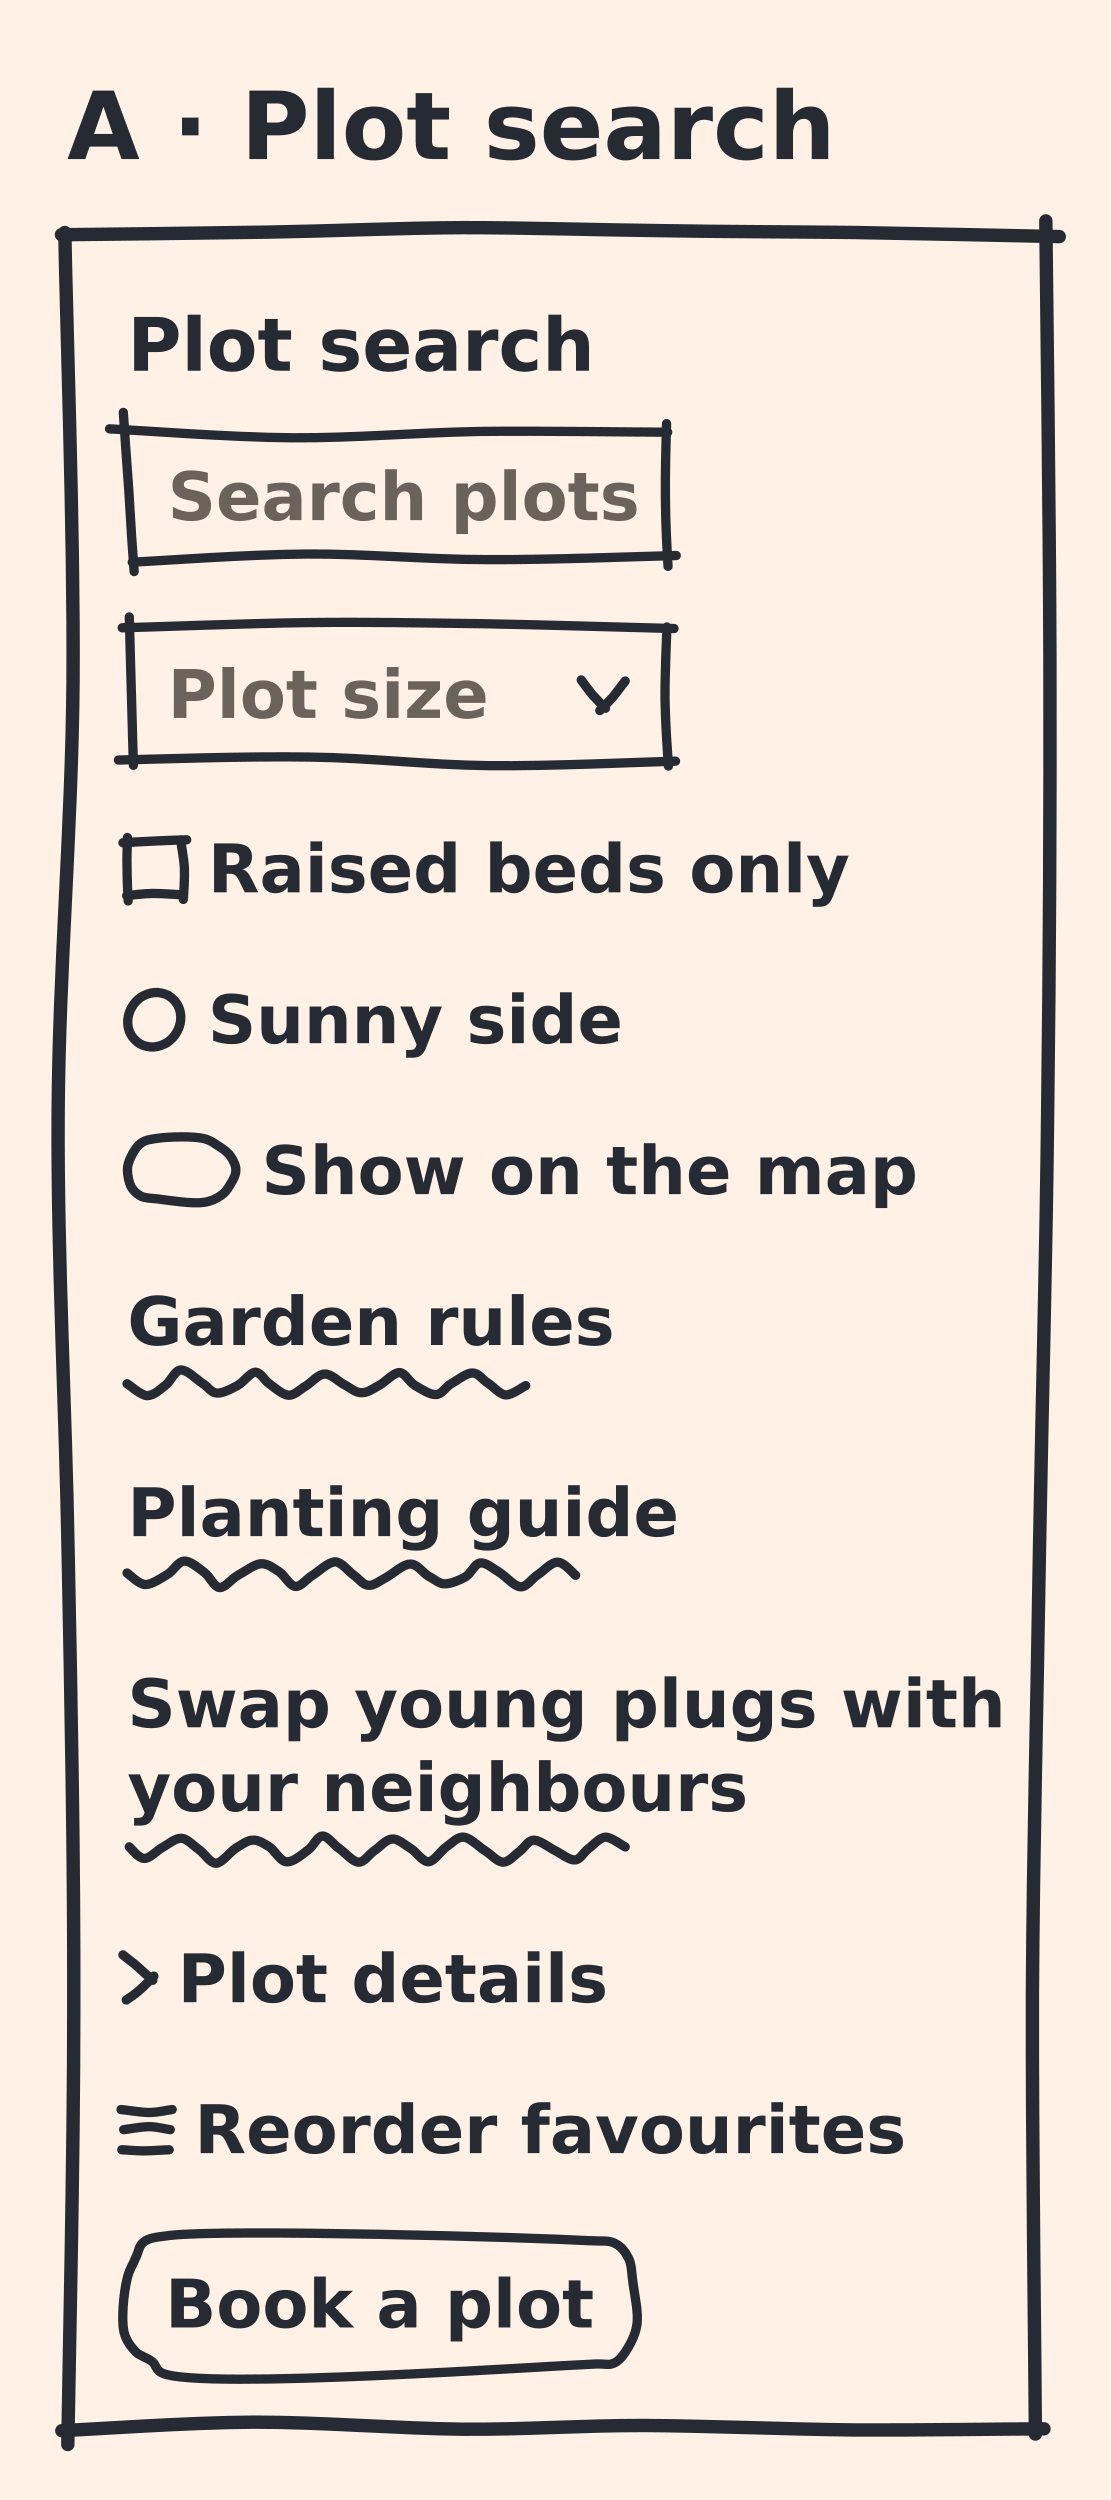
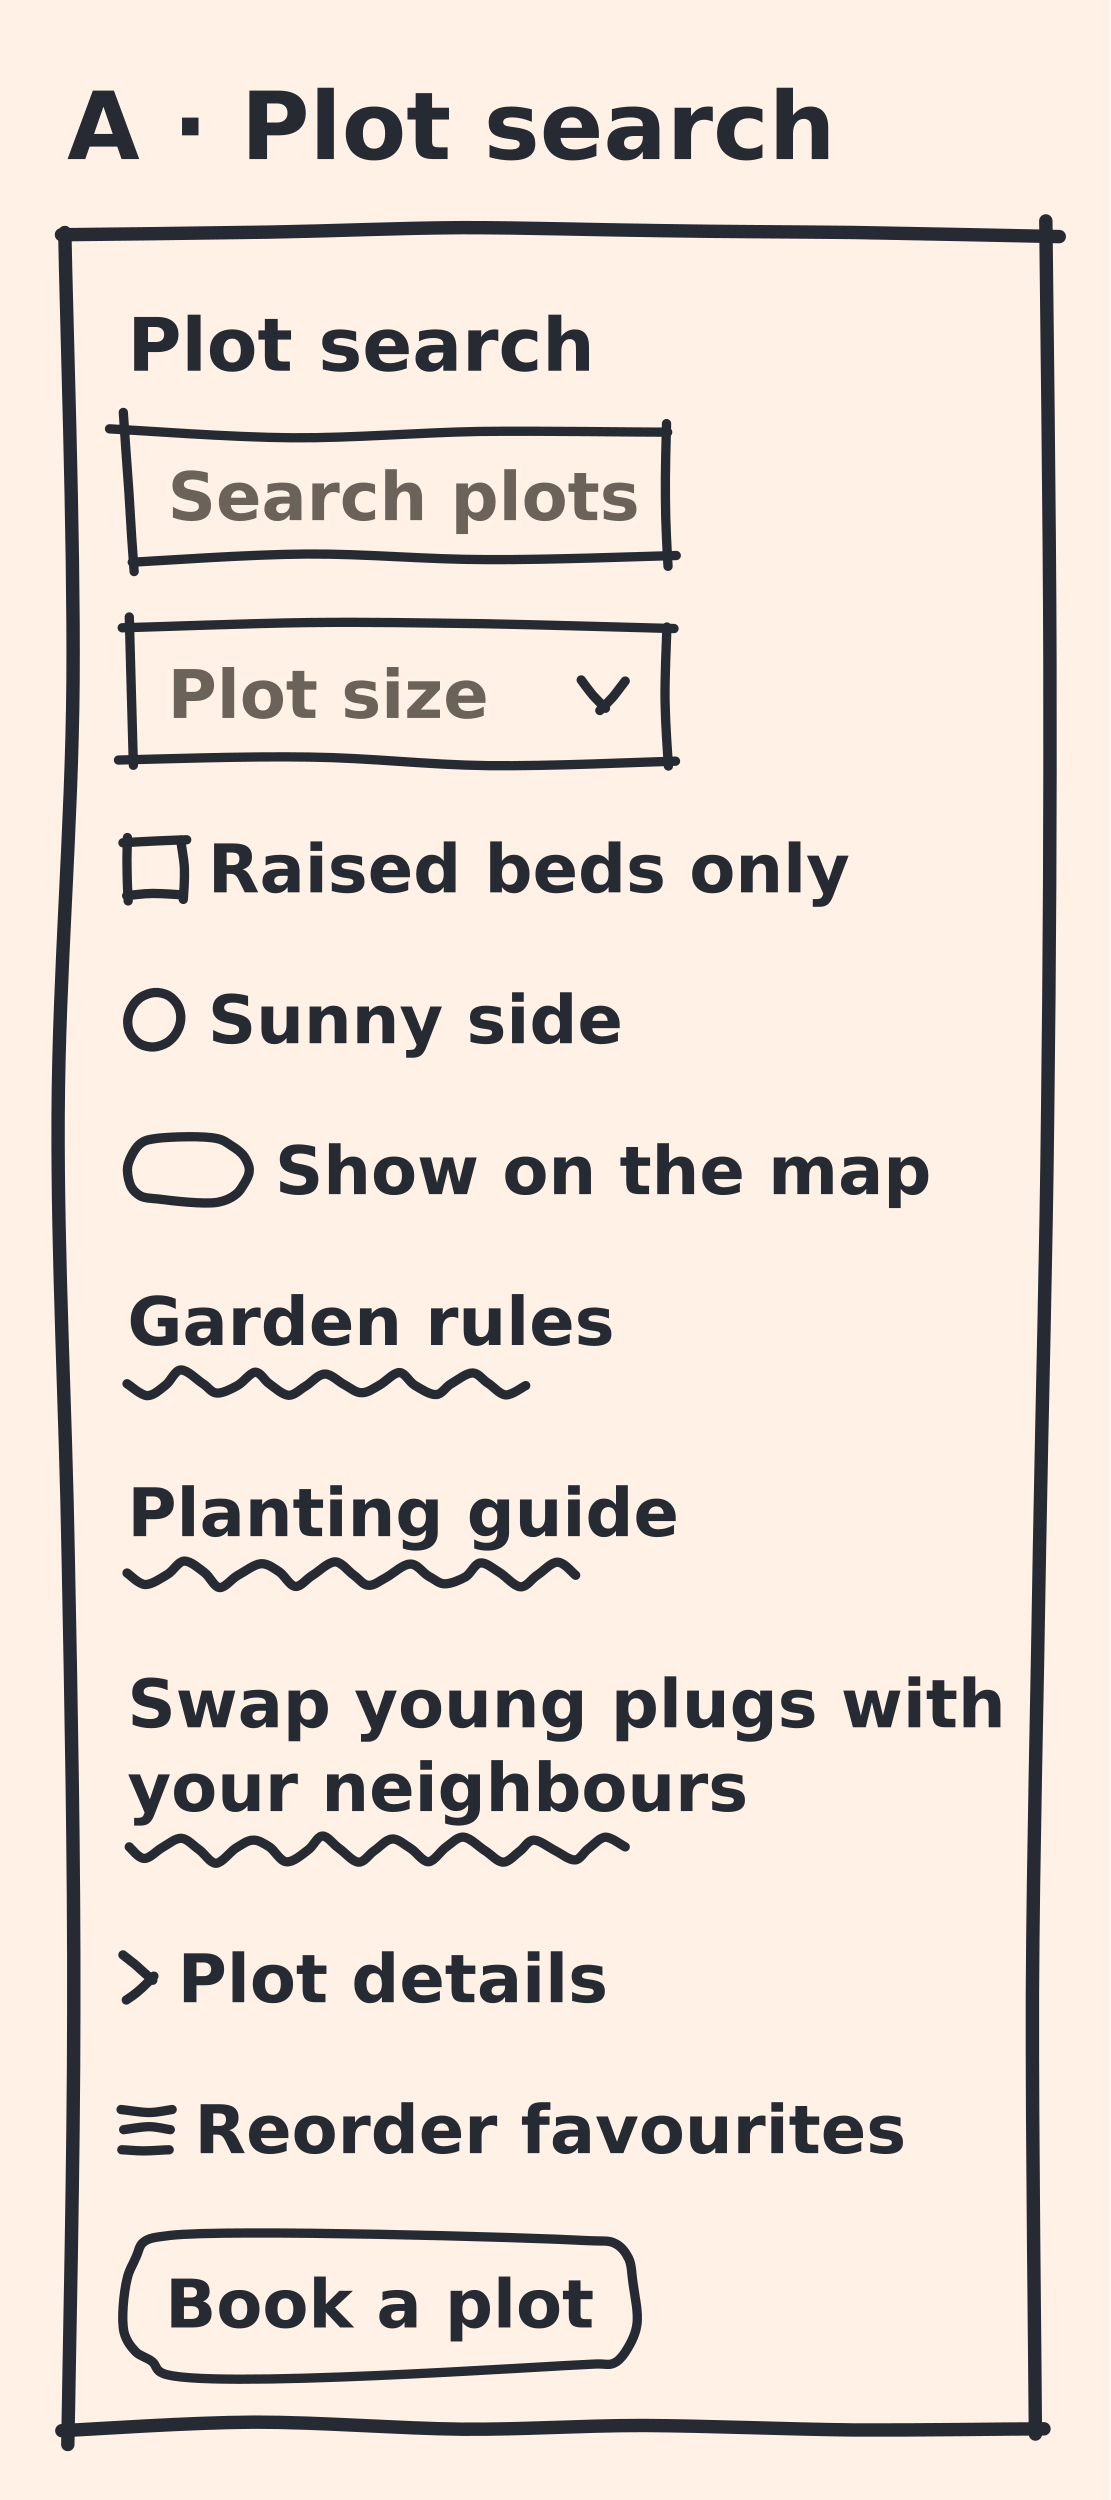
<svg xmlns="http://www.w3.org/2000/svg" viewBox="-18.0 -64.0 298.0 671.0" width="298.0" height="671.0" role="img">
  <rect x="-18.0" y="-64.0" width="298.0" height="671.0" fill="#fff1e5" />
  <g class="variant">
    <text text-anchor="start" font-family="'Atkinson Hyperlegible Next', Avenir, 'Segoe UI', Seravek, Ubuntu, Calibri, 'DejaVu Sans', sans-serif" font-size="25.2" font-weight="700" fill="#262a33">
      <tspan x="0.0" y="-21.3">A · Plot search</tspan>
    </text>
    <g class="place">
      <path d="M-1.5,-1.0 C7.7,-1.1 36.0,-1.4 54.0,-1.7 C71.9,-2.0 88.6,-2.8 106.1,-2.9 C123.6,-2.9 141.6,-2.3 159.1,-2.1 C176.6,-1.8 193.3,-1.8 211.2,-1.6 C229.0,-1.3 257.1,-0.7 266.3,-0.5 M262.7,-4.7 C262.9,15.0 263.7,73.9 263.8,113.6 C263.9,153.3 263.7,193.7 263.2,233.4 C262.8,273.1 261.7,311.9 261.0,351.6 C260.4,391.3 259.3,432.0 259.1,471.6 C259.0,511.2 259.8,569.7 259.9,589.3 M262.2,587.9 C253.6,587.9 228.9,588.3 211.0,588.2 C193.1,588.0 172.2,587.1 154.7,587.0 C137.2,587.0 123.5,588.1 106.1,588.0 C88.7,587.8 68.2,586.1 50.3,586.1 C32.4,586.2 7.2,588.0 -1.4,588.4 M0.2,592.1 C0.5,572.7 1.8,515.3 1.8,475.5 C1.9,435.7 1.1,393.4 0.3,353.4 C-0.4,313.4 -2.6,274.4 -2.4,235.3 C-2.2,196.2 1.3,158.4 1.6,118.9 C1.9,79.4 -0.3,18.5 -0.6,-1.6" fill="none" stroke="#262a33" stroke-width="3.6" stroke-linecap="round" stroke-linejoin="round" />
      <text text-anchor="start" font-family="'Atkinson Hyperlegible Next', Avenir, 'Segoe UI', Seravek, Ubuntu, Calibri, 'DejaVu Sans', sans-serif" font-size="19.8" font-weight="700" fill="#262a33">
        <tspan x="16.2" y="35.5">Plot search</tspan>
      </text>
    </g>
    <g class="affordance">
      <path d="M11.4,51.1 C19.5,51.5 43.9,53.4 60.5,53.5 C77.1,53.6 94.0,52.1 110.7,51.8 C127.5,51.6 152.8,52.0 161.2,52.0 M160.9,49.7 C160.8,53.0 160.5,63.3 160.6,69.7 C160.6,76.1 161.1,84.9 161.3,88.0 M163.5,85.1 C155.1,85.3 129.4,86.3 112.9,86.2 C96.4,86.2 80.3,84.6 64.4,84.7 C48.6,84.8 25.4,86.5 17.5,86.9 M18.0,89.4 C17.7,85.9 17.0,75.3 16.6,68.1 C16.1,61.0 15.3,50.3 15.1,46.7" fill="none" stroke="#262a33" stroke-width="2.5" stroke-linecap="round" stroke-linejoin="round" />
      <text text-anchor="start" font-family="'Atkinson Hyperlegible Next', Avenir, 'Segoe UI', Seravek, Ubuntu, Calibri, 'DejaVu Sans', sans-serif" font-size="18.0" font-weight="600" fill="#6b6259">
        <tspan x="27.0" y="75.6">Search plots</tspan>
      </text>
    </g>
    <g class="affordance">
      <path d="M14.8,104.5 C23.1,104.3 48.6,103.3 64.7,103.1 C80.9,102.9 95.3,103.2 111.6,103.4 C128.0,103.7 154.4,104.5 162.9,104.7 M161.0,104.3 C160.9,107.6 160.4,118.0 160.5,124.2 C160.6,130.4 161.2,138.7 161.4,141.6 M163.3,140.3 C154.9,140.5 129.4,141.7 113.0,141.5 C96.6,141.3 81.6,139.4 65.1,139.2 C48.6,138.9 22.3,139.8 13.8,140.0 M17.8,141.4 C17.7,137.8 17.4,126.4 17.2,119.8 C17.0,113.2 16.8,104.6 16.7,101.6 M138.0,118.5 C138.5,119.2 140.1,121.4 141.2,122.7 C142.3,123.9 143.9,125.5 144.5,126.1 M143.0,126.7 C143.6,126.1 145.2,124.5 146.4,123.2 C147.5,121.9 149.2,119.5 149.8,118.8" fill="none" stroke="#262a33" stroke-width="2.5" stroke-linecap="round" stroke-linejoin="round" />
      <text text-anchor="start" font-family="'Atkinson Hyperlegible Next', Avenir, 'Segoe UI', Seravek, Ubuntu, Calibri, 'DejaVu Sans', sans-serif" font-size="18.0" font-weight="600" fill="#6b6259">
        <tspan x="27.0" y="128.7">Plot size</tspan>
      </text>
    </g>
    <g class="affordance">
      <path d="M15.0,162.2 C16.6,162.1 21.4,161.8 24.2,161.7 C27.1,161.6 30.8,161.4 32.1,161.4 M30.5,161.4 C30.6,162.7 31.4,166.5 31.5,169.2 C31.6,171.9 31.3,176.1 31.2,177.4 M31.2,176.2 C29.8,176.1 25.5,175.8 23.0,175.8 C20.5,175.8 17.2,176.3 16.0,176.4 M16.4,177.8 C16.3,176.3 16.1,171.7 16.1,168.9 C16.0,166.1 16.2,162.2 16.2,160.8" fill="none" stroke="#262a33" stroke-width="2.5" stroke-linecap="round" stroke-linejoin="round" />
      <text text-anchor="start" font-family="'Atkinson Hyperlegible Next', Avenir, 'Segoe UI', Seravek, Ubuntu, Calibri, 'DejaVu Sans', sans-serif" font-size="18.0" font-weight="600" fill="#262a33">
        <tspan x="37.8" y="175.5">Raised beds only</tspan>
      </text>
    </g>
    <g class="affordance">
      <path d="M30.5,209.7 C30.4,210.9 30.0,212.1 29.4,213.1 C28.8,214.2 27.9,215.1 26.9,215.8 C25.9,216.4 24.6,216.9 23.4,217.0 C22.2,217.1 20.7,216.8 19.6,216.2 C18.6,215.6 17.5,214.5 17.0,213.4 C16.4,212.3 16.2,210.9 16.3,209.7 C16.4,208.5 16.8,207.3 17.4,206.3 C18.0,205.2 18.9,204.3 19.9,203.6 C20.9,203.0 22.2,202.5 23.4,202.4 C24.6,202.3 26.1,202.6 27.2,203.2 C28.2,203.8 29.3,204.9 29.8,206.0 C30.4,207.1 30.6,208.5 30.5,209.7 Z" fill="none" stroke="#262a33" stroke-width="2.5" stroke-linecap="round" stroke-linejoin="round" />
      <text text-anchor="start" font-family="'Atkinson Hyperlegible Next', Avenir, 'Segoe UI', Seravek, Ubuntu, Calibri, 'DejaVu Sans', sans-serif" font-size="18.0" font-weight="600" fill="#262a33">
        <tspan x="37.8" y="216.0">Sunny side</tspan>
      </text>
    </g>
    <g class="affordance">
-       <path d="M17.1,246.6 C17.7,245.3 18.7,243.6 19.9,242.8 C21.1,241.9 22.5,241.8 24.4,241.5 C27.4,241.1 33.8,240.9 36.7,241.6 C38.4,242.0 39.3,242.7 40.5,243.5 C41.8,244.3 43.2,245.3 44.0,246.5 C44.7,247.6 45.4,249.0 45.3,250.2 C45.3,251.6 44.2,253.3 43.5,254.4 C42.9,255.4 42.4,256.1 41.4,256.8 C40.3,257.6 38.8,258.4 36.8,258.7 C33.8,259.2 27.5,258.2 24.4,257.8 C22.4,257.6 20.9,257.6 19.7,257.0 C18.7,256.4 17.9,255.7 17.3,254.7 C16.6,253.5 16.2,251.4 16.2,250.0 C16.2,248.7 16.6,247.7 17.1,246.6 Z" fill="none" stroke="#262a33" stroke-width="2.5" stroke-linecap="round" stroke-linejoin="round" />
+       <path d="M17.1,246.6 C17.7,245.3 18.7,243.6 19.9,242.8 C21.1,241.9 22.4,241.8 24.4,241.5 C28.0,241.1 36.8,240.8 40.3,241.6 C42.1,242.0 42.9,242.7 44.1,243.5 C45.4,244.3 46.8,245.3 47.6,246.5 C48.3,247.6 49.0,249.0 48.9,250.2 C48.9,251.6 47.8,253.3 47.1,254.4 C46.5,255.4 46.0,256.1 45.0,256.8 C43.9,257.6 42.5,258.3 40.4,258.7 C36.8,259.3 28.1,258.3 24.4,257.8 C22.3,257.6 20.9,257.6 19.7,257.0 C18.7,256.4 17.9,255.7 17.3,254.7 C16.6,253.5 16.2,251.4 16.2,250.0 C16.2,248.7 16.6,247.7 17.1,246.6 Z" fill="none" stroke="#262a33" stroke-width="2.5" stroke-linecap="round" stroke-linejoin="round" />
      <text text-anchor="start" font-family="'Atkinson Hyperlegible Next', Avenir, 'Segoe UI', Seravek, Ubuntu, Calibri, 'DejaVu Sans', sans-serif" font-size="18.0" font-weight="600" fill="#262a33">
-         <tspan x="52.2" y="256.5">Show on the map</tspan>
+         <tspan x="55.8" y="256.5">Show on the map</tspan>
      </text>
    </g>
    <g class="affordance">
      <path d="M16.1,307.4 C17.0,307.9 19.8,310.5 21.5,310.6 C23.2,310.6 24.9,309.0 26.4,307.8 C27.9,306.7 28.9,303.8 30.5,303.7 C32.2,303.6 34.6,306.1 36.2,307.2 C37.9,308.2 38.6,309.8 40.2,309.9 C41.7,310.0 43.9,308.9 45.7,307.9 C47.4,307.0 49.1,304.4 50.5,304.3 C52.0,304.3 52.9,306.5 54.4,307.5 C55.9,308.6 57.9,310.4 59.5,310.5 C61.1,310.5 62.5,308.9 64.1,308.0 C65.7,307.0 67.4,304.8 69.2,304.8 C70.9,304.7 73.0,307.0 74.7,307.8 C76.3,308.7 77.6,309.9 79.2,309.8 C80.7,309.8 82.2,308.7 83.8,307.8 C85.5,306.9 87.6,304.4 89.2,304.4 C90.7,304.4 91.7,306.8 93.3,307.8 C95.0,308.8 97.4,310.4 99.0,310.3 C100.6,310.3 101.5,308.3 103.1,307.4 C104.8,306.4 107.2,304.5 108.8,304.5 C110.4,304.5 111.4,306.2 112.9,307.2 C114.4,308.1 116.0,310.2 117.7,310.4 C119.4,310.5 122.2,308.3 123.1,307.9" fill="none" stroke="#262a33" stroke-width="2.5" stroke-linecap="round" stroke-linejoin="round" />
      <text text-anchor="start" font-family="'Atkinson Hyperlegible Next', Avenir, 'Segoe UI', Seravek, Ubuntu, Calibri, 'DejaVu Sans', sans-serif" font-size="18.0" font-weight="600" fill="#262a33">
        <tspan x="16.2" y="297.0">Garden rules</tspan>
      </text>
    </g>
    <g class="affordance">
      <path d="M16.1,358.2 C16.9,358.7 19.2,361.2 21.0,361.3 C22.8,361.3 25.2,359.6 26.9,358.6 C28.6,357.6 29.8,355.1 31.4,355.0 C33.1,354.9 35.3,356.9 36.8,358.0 C38.4,359.2 39.4,361.9 40.9,362.1 C42.4,362.2 43.9,360.0 45.7,358.9 C47.6,357.9 50.1,355.9 52.0,355.7 C53.9,355.6 55.4,356.9 57.0,357.9 C58.5,359.0 59.8,361.7 61.3,361.8 C62.8,361.9 64.1,359.9 65.9,358.8 C67.7,357.7 70.1,355.2 72.0,355.2 C73.8,355.3 75.5,357.8 77.0,358.8 C78.5,359.9 79.5,361.5 81.0,361.5 C82.4,361.6 83.9,360.3 85.8,359.3 C87.6,358.3 90.2,355.8 92.1,355.8 C94.0,355.7 95.5,358.2 97.1,359.1 C98.7,359.9 99.8,361.1 101.4,361.1 C103.1,361.1 105.4,360.1 107.0,359.2 C108.5,358.2 109.4,355.7 110.9,355.5 C112.4,355.3 114.2,356.9 116.0,358.0 C117.8,359.1 120.0,361.8 121.7,361.9 C123.4,362.0 124.6,359.8 126.3,358.7 C128.0,357.6 130.0,355.2 131.7,355.3 C133.4,355.3 135.7,358.2 136.5,358.8" fill="none" stroke="#262a33" stroke-width="2.5" stroke-linecap="round" stroke-linejoin="round" />
      <text text-anchor="start" font-family="'Atkinson Hyperlegible Next', Avenir, 'Segoe UI', Seravek, Ubuntu, Calibri, 'DejaVu Sans', sans-serif" font-size="18.0" font-weight="600" fill="#262a33">
        <tspan x="16.2" y="348.3">Planting guide</tspan>
      </text>
    </g>
    <g class="affordance">
      <path d="M16.7,431.7 C17.4,432.3 19.2,434.8 20.7,434.8 C22.2,434.9 24.0,432.7 25.7,431.8 C27.3,430.9 29.1,429.3 30.7,429.4 C32.3,429.5 33.9,431.4 35.5,432.5 C37.0,433.6 38.4,436.1 40.0,436.1 C41.6,436.0 43.6,433.2 45.2,432.1 C46.9,431.1 48.4,429.9 49.9,429.9 C51.4,429.8 52.8,430.8 54.3,431.7 C55.8,432.7 57.2,435.6 58.9,435.7 C60.6,435.9 63.0,433.8 64.6,432.6 C66.2,431.5 67.1,428.9 68.5,428.8 C69.9,428.7 71.3,430.9 73.0,432.1 C74.6,433.2 76.6,435.7 78.2,435.8 C79.8,435.9 81.0,433.7 82.5,432.7 C84.0,431.7 85.6,429.7 87.2,429.6 C88.8,429.4 90.5,431.1 92.2,432.1 C93.8,433.1 95.4,435.7 97.0,435.7 C98.6,435.6 100.2,432.8 101.8,431.7 C103.4,430.6 104.8,428.9 106.5,429.1 C108.3,429.3 110.5,431.7 112.3,432.8 C114.0,433.9 115.5,435.8 117.1,435.8 C118.6,435.8 120.2,433.8 121.6,432.8 C122.9,431.8 123.7,429.9 125.3,429.9 C126.9,429.9 129.2,431.8 131.0,432.7 C132.8,433.6 134.8,435.3 136.3,435.2 C137.7,435.2 138.5,433.3 139.9,432.2 C141.3,431.2 142.9,429.2 144.5,429.1 C146.2,429.1 148.9,431.3 149.8,431.7" fill="none" stroke="#262a33" stroke-width="2.5" stroke-linecap="round" stroke-linejoin="round" />
      <text text-anchor="start" font-family="'Atkinson Hyperlegible Next', Avenir, 'Segoe UI', Seravek, Ubuntu, Calibri, 'DejaVu Sans', sans-serif" font-size="18.0" font-weight="600" fill="#262a33">
        <tspan x="16.2" y="399.6">Swap young plugs with</tspan>
        <tspan x="16.2" y="422.1">your neighbours</tspan>
      </text>
    </g>
    <g class="affordance">
      <path d="M15.0,460.7 C15.5,461.1 16.9,462.2 18.3,463.3 C19.6,464.5 22.2,466.8 23.0,467.5 M23.3,466.4 C22.6,467.1 20.6,469.2 19.4,470.2 C18.2,471.3 16.5,472.4 15.9,472.8" fill="none" stroke="#262a33" stroke-width="2.5" stroke-linecap="round" stroke-linejoin="round" />
      <text text-anchor="start" font-family="'Atkinson Hyperlegible Next', Avenir, 'Segoe UI', Seravek, Ubuntu, Calibri, 'DejaVu Sans', sans-serif" font-size="18.0" font-weight="600" fill="#262a33">
        <tspan x="29.7" y="473.4">Plot details</tspan>
      </text>
    </g>
    <g class="affordance">
      <path d="M14.5,502.2 C15.8,502.3 19.8,503.0 22.0,503.0 C24.3,503.0 27.2,502.3 28.2,502.2 M15.2,507.6 C16.3,507.5 19.9,506.8 22.0,506.8 C24.1,506.8 26.7,507.5 27.7,507.6 M14.7,513.0 C15.6,513.0 18.4,513.3 20.5,513.3 C22.7,513.3 26.3,513.0 27.4,513.0" fill="none" stroke="#262a33" stroke-width="2.5" stroke-linecap="round" stroke-linejoin="round" />
      <text text-anchor="start" font-family="'Atkinson Hyperlegible Next', Avenir, 'Segoe UI', Seravek, Ubuntu, Calibri, 'DejaVu Sans', sans-serif" font-size="18.0" font-weight="600" fill="#262a33">
        <tspan x="34.2" y="513.9">Reorder favourites</tspan>
      </text>
    </g>
    <g class="affordance">
      <path d="M16.1,547.7 C16.6,545.3 17.8,543.6 18.5,541.8 C19.2,540.4 19.3,538.8 20.4,537.9 C21.9,536.6 23.7,536.5 27.5,536.0 C42.4,534.2 124.9,536.5 140.0,537.4 C143.9,537.6 145.4,537.2 147.2,538.2 C148.8,539.0 149.9,540.5 150.7,542.1 C151.6,543.9 151.5,546.2 151.9,548.8 C152.3,552.1 153.5,556.8 152.9,560.2 C152.5,562.9 150.9,565.7 149.7,567.5 C148.8,568.8 147.9,569.8 146.7,570.3 C145.3,570.9 144.5,570.4 141.8,570.5 C128.6,571.0 36.0,577.5 25.7,573.0 C23.7,572.2 24.0,570.8 22.9,569.9 C21.6,568.8 19.6,568.4 18.4,567.2 C17.1,565.8 15.9,564.3 15.3,562.0 C14.5,558.6 15.2,551.4 16.1,547.7 Z" fill="none" stroke="#262a33" stroke-width="2.5" stroke-linecap="round" stroke-linejoin="round" />
      <text text-anchor="middle" font-family="'Atkinson Hyperlegible Next', Avenir, 'Segoe UI', Seravek, Ubuntu, Calibri, 'DejaVu Sans', sans-serif" font-size="18.0" font-weight="600" fill="#262a33">
        <tspan x="83.9" y="560.7">Book a plot</tspan>
      </text>
    </g>
  </g>
</svg>
